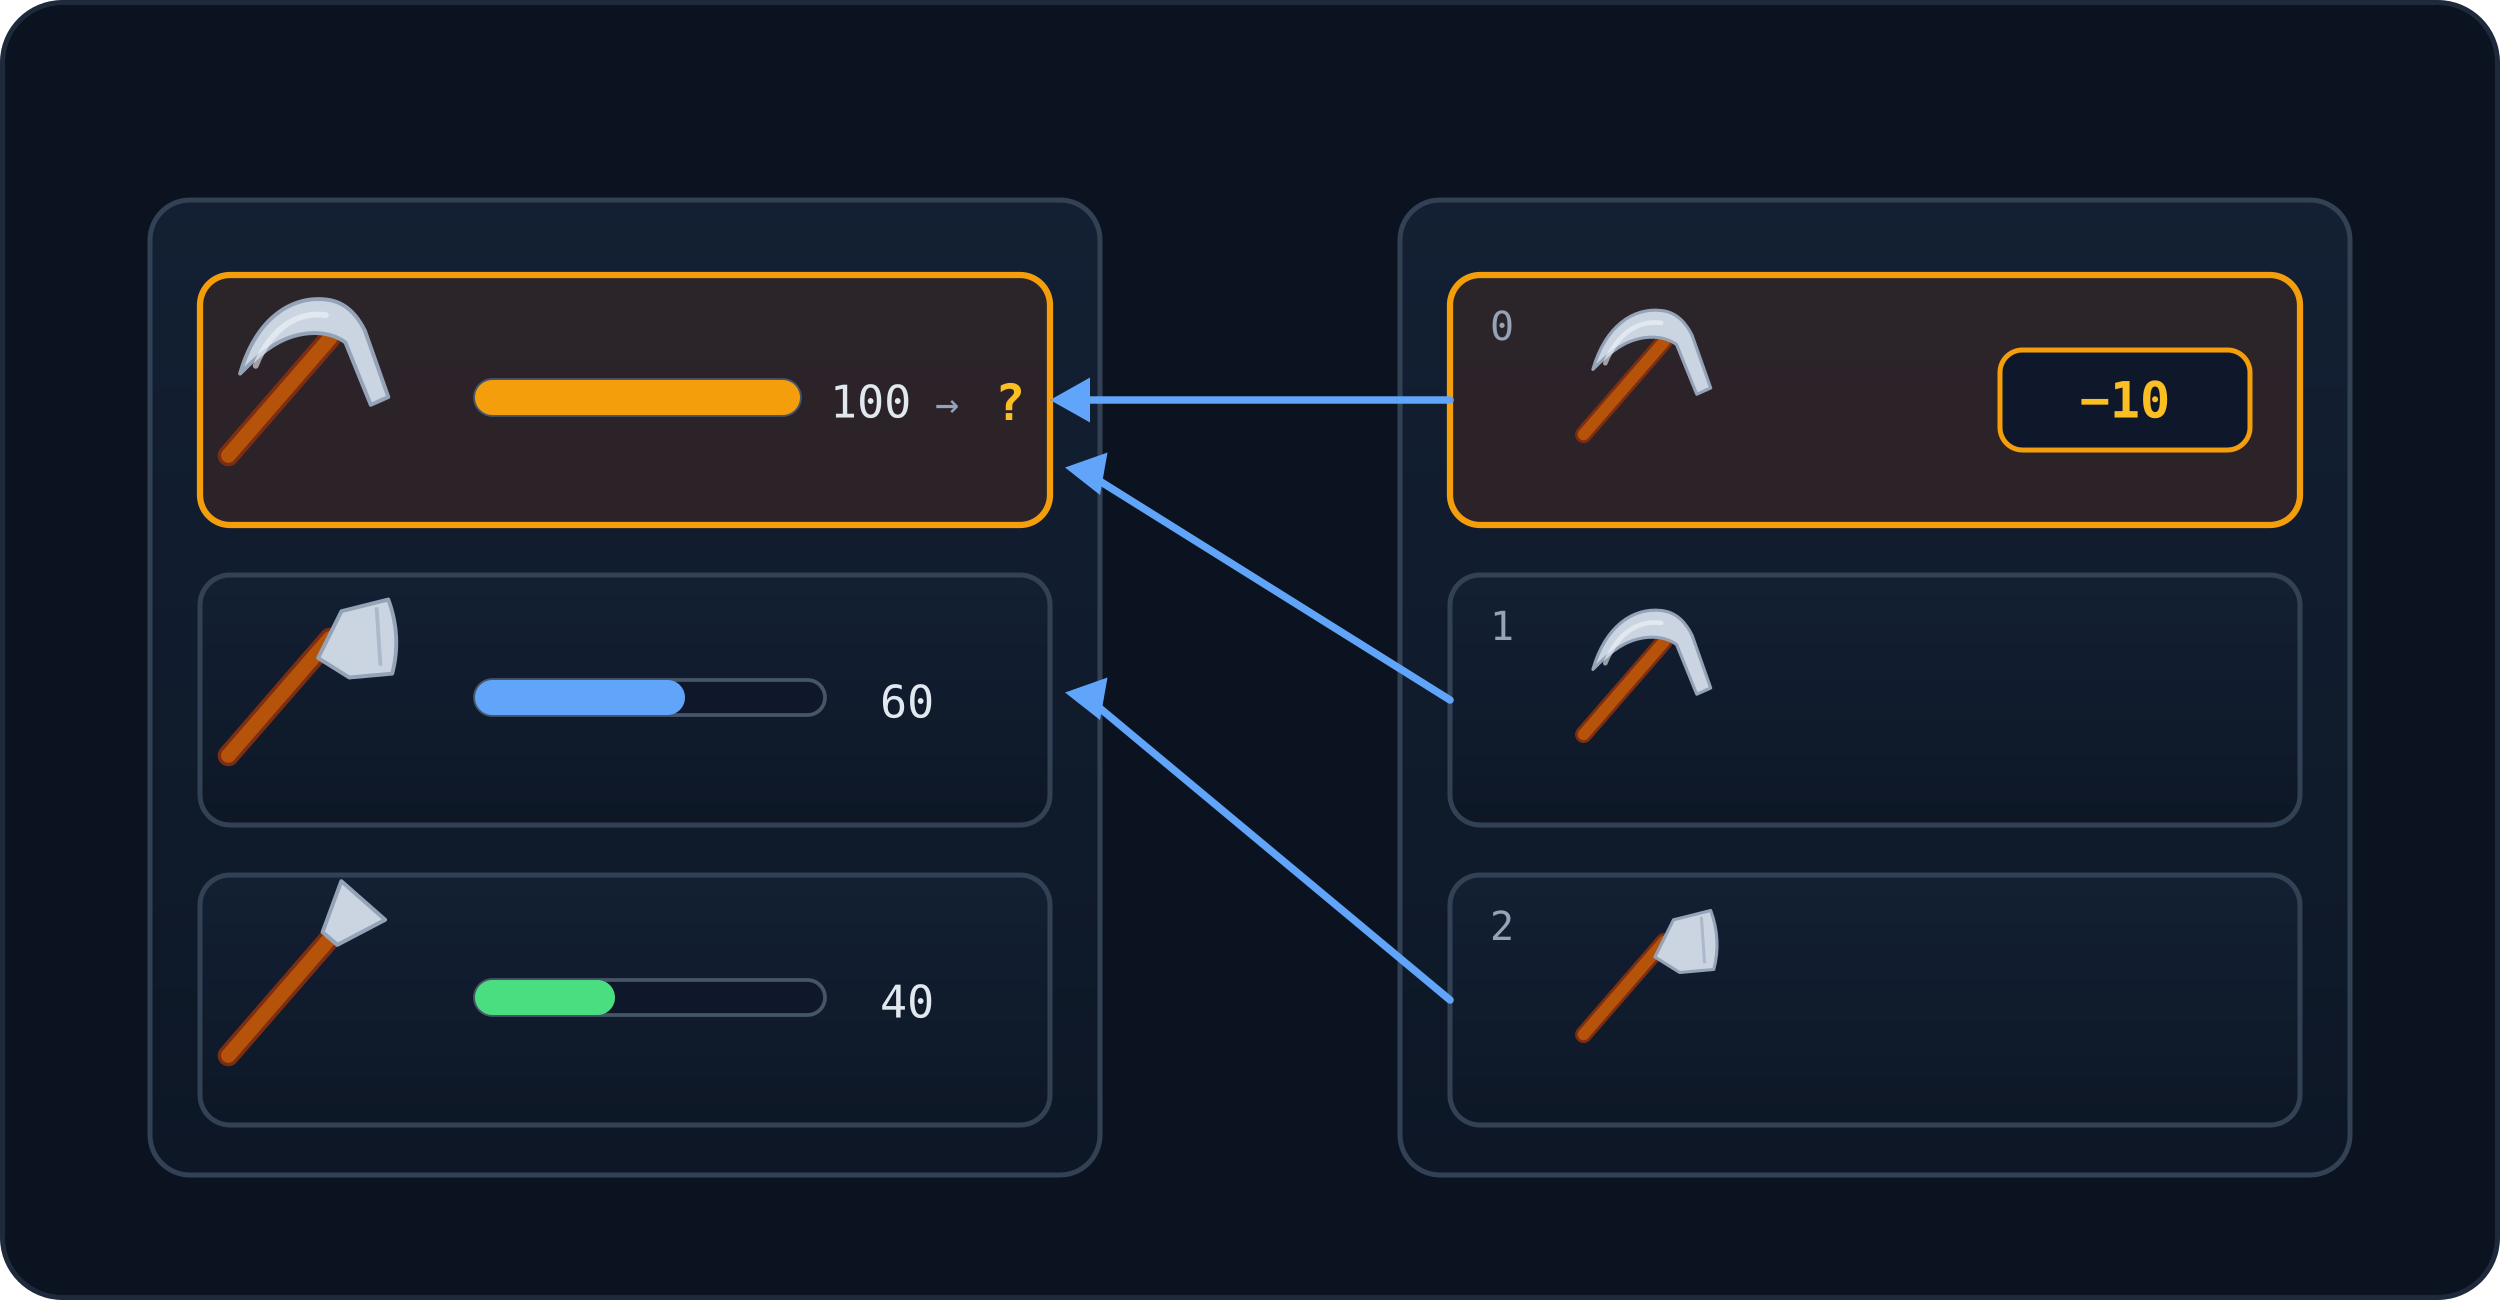
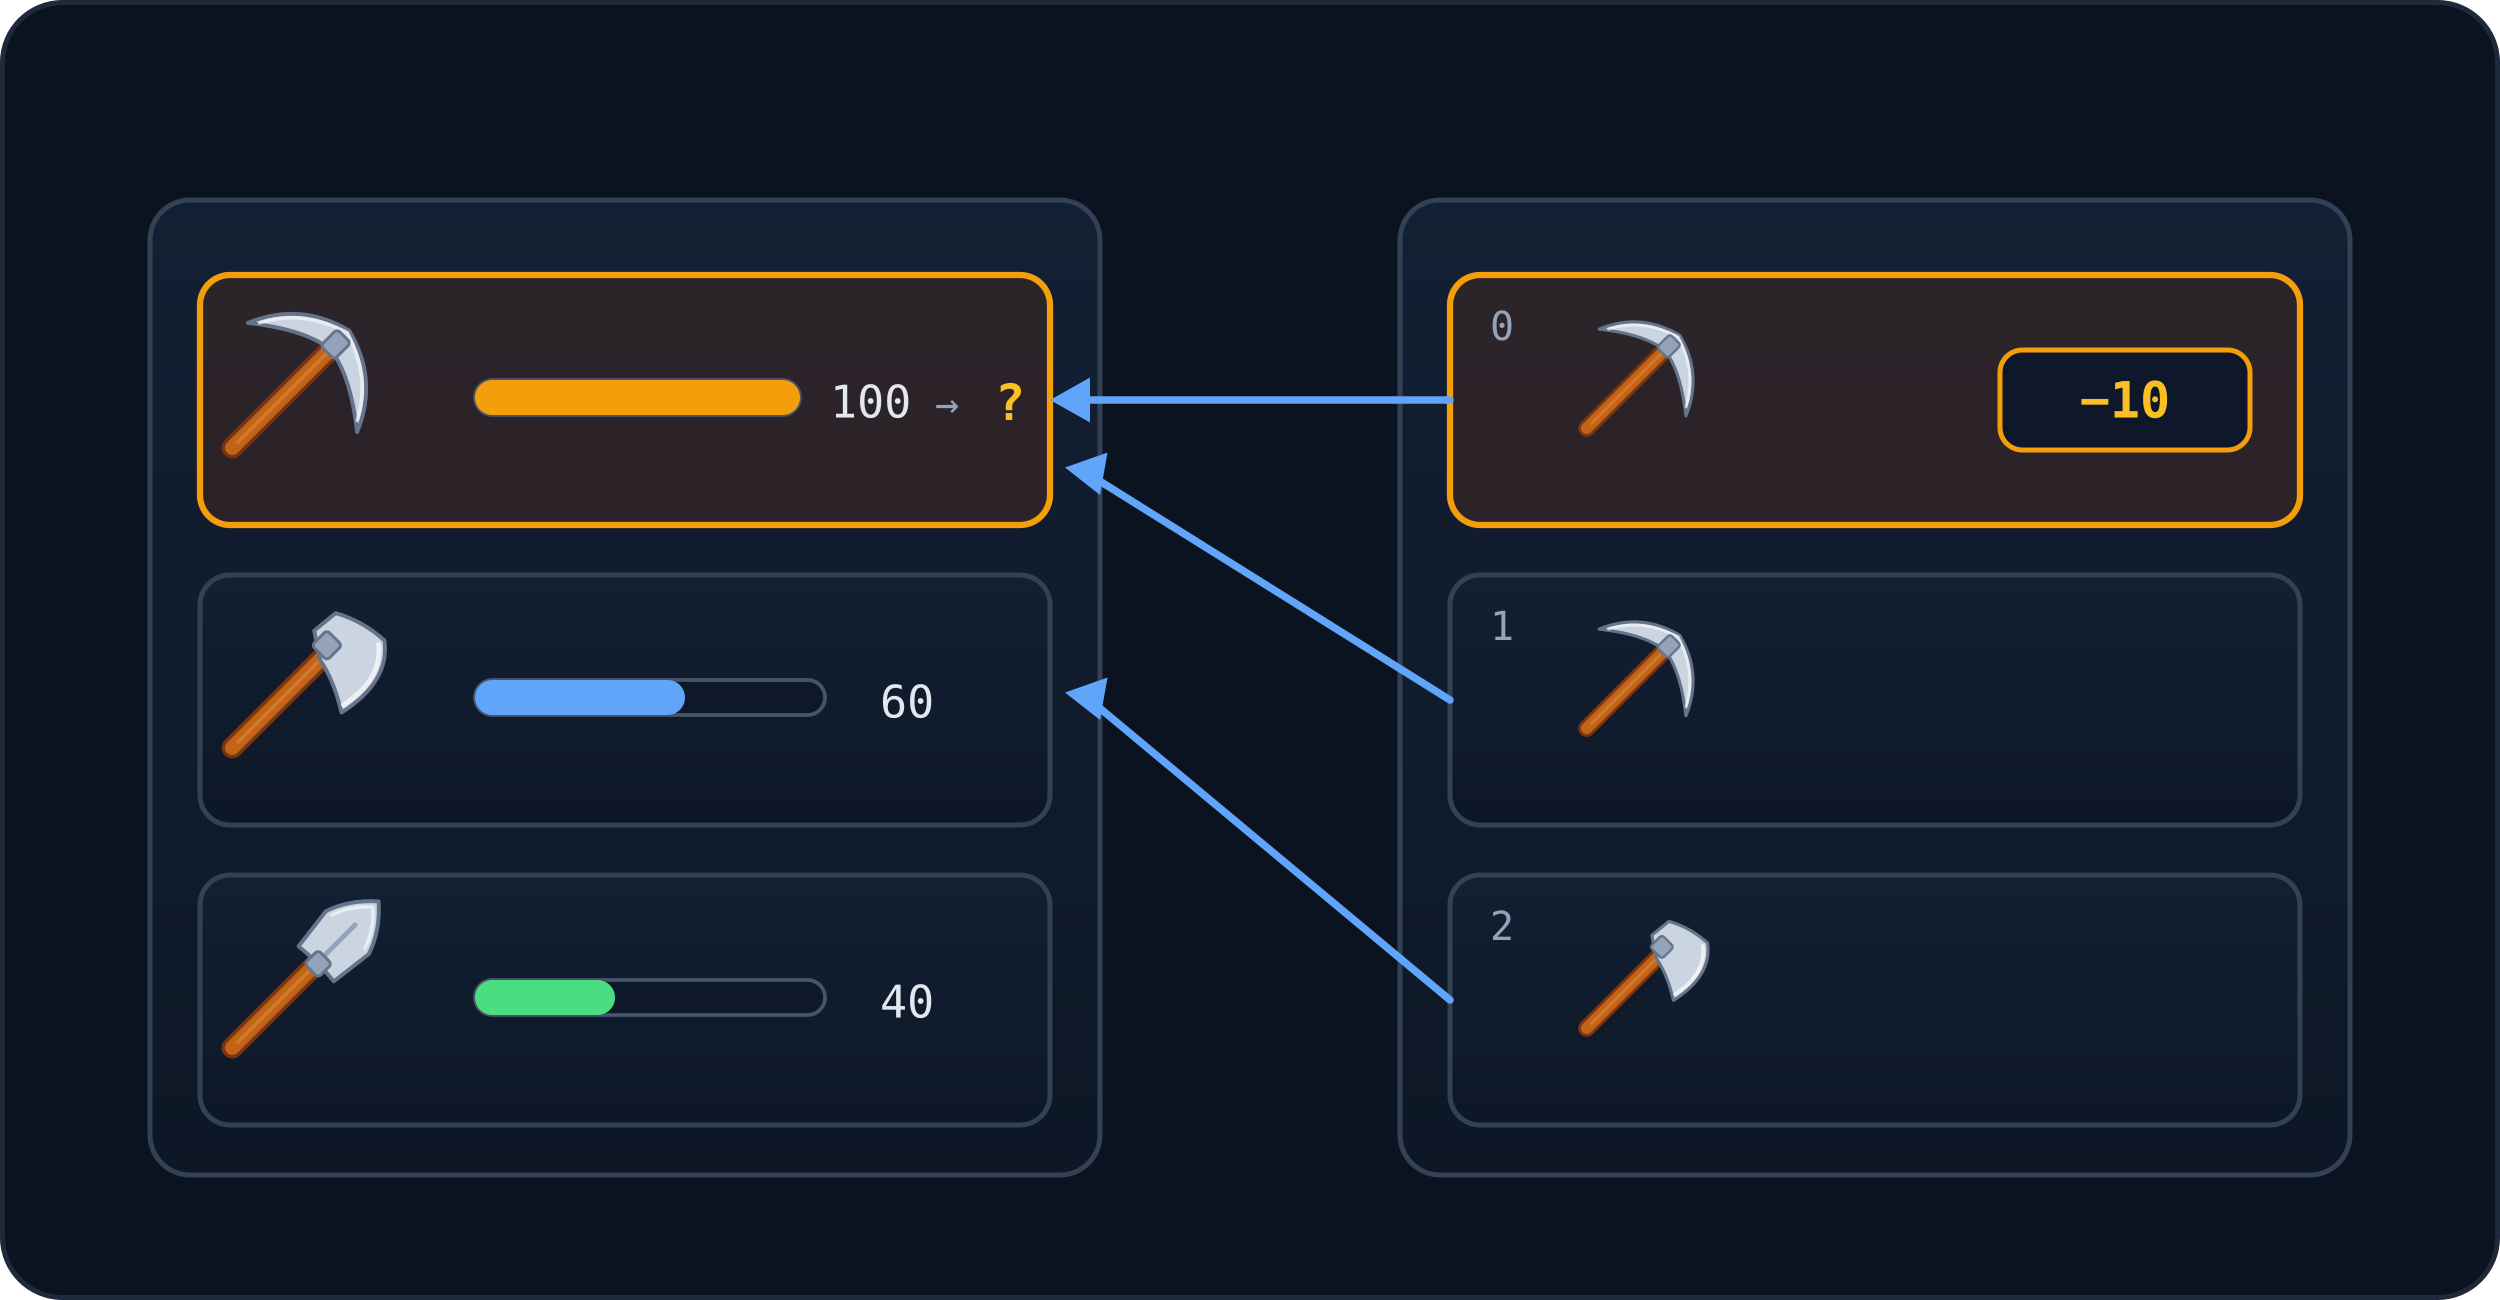
<svg xmlns="http://www.w3.org/2000/svg" viewBox="0 0 1000 520" role="img" aria-labelledby="hotbarTitle hotbarDesc">
  <defs>
    <linearGradient id="bagPanel" x1="0" y1="0" x2="0" y2="1">
      <stop offset="0%" stop-color="#132033" />
      <stop offset="100%" stop-color="#0d1726" />
    </linearGradient>
    <g id="handle">
-       <line x1="12" y1="90" x2="64" y2="30" stroke="#7c2d12" stroke-width="11" stroke-linecap="round" />
-       <line x1="12" y1="90" x2="64" y2="30" stroke="#b45309" stroke-width="7.5" stroke-linecap="round" />
+       <line x1="14" y1="86" x2="68" y2="32" stroke="#78350f" stroke-width="11" stroke-linecap="round" />
+       <line x1="14" y1="86" x2="68" y2="32" stroke="#c26318" stroke-width="7.5" stroke-linecap="round" />
+       <line x1="17" y1="83" x2="64" y2="36" stroke="#e08938" stroke-width="2" stroke-linecap="round" opacity="0.55" />
    </g>
    <g id="pickaxe">
      <use href="#handle" />
-       <path d="M 18 48 C 26 20 44 8 62 10 C 72 11 78 18 82 26 L 94 60 L 85 64 L 72 32 C 64 26 52 26 42 30 C 32 34 24 42 18 48 Z" fill="#cbd5e1" stroke="#94a3b8" stroke-width="2" stroke-linejoin="round" />
-       <path d="M 26 44 C 34 24 48 16 62 18" fill="none" stroke="#f1f5f9" stroke-width="3" stroke-linecap="round" opacity="0.6" />
+       <path d="M 22 22 Q 49 11 74 26 Q 89 51 78 78 Q 75 51 66 38 L 62 34 Q 49 25 22 22 Z" fill="#cbd5e1" stroke="#64748b" stroke-width="2" stroke-linejoin="round" />
+       <path d="M 28 22 Q 50 15 73 27 Q 85 50 78 72" fill="none" stroke="#f8fafc" stroke-width="1.8" stroke-linecap="round" opacity="0.65" />
+       <rect x="61" y="28" width="12" height="10" rx="2" transform="rotate(-45 67 33)" fill="#94a3b8" stroke="#64748b" stroke-width="1.5" />
    </g>
    <g id="axe">
      <use href="#handle" />
-       <path d="M 58 40 L 70 16 L 94 10 Q 101 29 96 48 L 74 50 Z" fill="#cbd5e1" stroke="#94a3b8" stroke-width="2" stroke-linejoin="round" />
-       <path d="M 88 14 L 90 44" fill="none" stroke="#94a3b8" stroke-width="2" opacity="0.55" />
+       <path d="M 56 26 L 67 17 Q 81 21 92 31 Q 95 52 70 68 Q 66 51 59 41 Z" fill="#cbd5e1" stroke="#64748b" stroke-width="2" stroke-linejoin="round" />
+       <path d="M 89 33 Q 91 51 71 64" fill="none" stroke="#f8fafc" stroke-width="2.4" stroke-linecap="round" opacity="0.75" />
+       <rect x="57" y="28" width="11" height="11" rx="2" transform="rotate(-45 62.5 33.5)" fill="#94a3b8" stroke="#64748b" stroke-width="1.5" />
    </g>
    <g id="shovel">
-       <use href="#handle" />
-       <path d="M 60.3 26.7 L 69.9 0.6 L 92.4 20.4 L 67.8 33.3 Z" fill="#cbd5e1" stroke="#94a3b8" stroke-width="2" stroke-linejoin="round" />
-       <path d="M 62 28.5 L 68 33" fill="none" stroke="#94a3b8" stroke-width="2" opacity="0.55" />
+       <line x1="14" y1="86" x2="58" y2="42" stroke="#78350f" stroke-width="11" stroke-linecap="round" />
+       <line x1="14" y1="86" x2="58" y2="42" stroke="#c26318" stroke-width="7.5" stroke-linecap="round" />
+       <line x1="17" y1="83" x2="54" y2="46" stroke="#e08938" stroke-width="2" stroke-linecap="round" opacity="0.55" />
+       <path d="M 48 34 L 62 16 Q 74 10 89 11 Q 90 26 84 38 L 66 52 Q 59 43 48 34 Z" fill="#cbd5e1" stroke="#64748b" stroke-width="2" stroke-linejoin="round" />
+       <path d="M 65 18 Q 75 13 86 14 Q 87 25 82 35" fill="none" stroke="#f8fafc" stroke-width="1.8" stroke-linecap="round" opacity="0.65" />
+       <line x1="56" y1="44" x2="77" y2="23" stroke="#94a3b8" stroke-width="2.5" stroke-linecap="round" />
+       <rect x="53" y="38" width="10" height="10" rx="2" transform="rotate(-45 58 43)" fill="#94a3b8" stroke="#64748b" stroke-width="1.5" />
    </g>
  </defs>
  <rect x="1" y="1" width="998" height="518" rx="24" fill="#0b1220" stroke="#1e293b" stroke-width="2" />
  <rect x="60" y="80" width="380" height="390" rx="16" fill="url(#bagPanel)" stroke="#334155" stroke-width="2" />
  <g>
    <rect x="80" y="110" width="340" height="100" rx="12" fill="#78350f" opacity="0.25" />
    <rect x="80" y="110" width="340" height="100" rx="12" fill="none" stroke="#f59e0b" stroke-width="2.5" />
    <use href="#pickaxe" transform="translate(82 112) scale(0.78)" />
    <rect x="190" y="152" width="130" height="14" rx="7" fill="#0f172a" stroke="#475569" stroke-width="1.5" />
    <rect x="190" y="152" width="130" height="14" rx="7" fill="#f59e0b" />
    <text x="332" y="167" font-family="ui-monospace, SFMono-Regular, Menlo, Consolas, monospace" font-size="18" fill="#e2e8f0">100</text>
    <text x="374" y="167" font-family="ui-monospace, SFMono-Regular, Menlo, Consolas, monospace" font-size="16" fill="#94a3b8">→</text>
    <text x="398" y="168" font-family="ui-monospace, SFMono-Regular, Menlo, Consolas, monospace" font-size="20" font-weight="600" fill="#fbbf24">?</text>
  </g>
  <g>
    <rect x="80" y="230" width="340" height="100" rx="12" fill="url(#bagPanel)" stroke="#334155" stroke-width="2" />
    <use href="#axe" transform="translate(82 232) scale(0.78)" />
    <rect x="190" y="272" width="140" height="14" rx="7" fill="#0f172a" stroke="#475569" stroke-width="1.5" />
    <rect x="190" y="272" width="84" height="14" rx="7" fill="#60a5fa" />
    <text x="352" y="287" font-family="ui-monospace, SFMono-Regular, Menlo, Consolas, monospace" font-size="18" fill="#e2e8f0">60</text>
  </g>
  <g>
    <rect x="80" y="350" width="340" height="100" rx="12" fill="url(#bagPanel)" stroke="#334155" stroke-width="2" />
    <use href="#shovel" transform="translate(82 352) scale(0.78)" />
    <rect x="190" y="392" width="140" height="14" rx="7" fill="#0f172a" stroke="#475569" stroke-width="1.5" />
    <rect x="190" y="392" width="56" height="14" rx="7" fill="#4ade80" />
    <text x="352" y="407" font-family="ui-monospace, SFMono-Regular, Menlo, Consolas, monospace" font-size="18" fill="#e2e8f0">40</text>
  </g>
  <rect x="560" y="80" width="380" height="390" rx="16" fill="url(#bagPanel)" stroke="#334155" stroke-width="2" />
  <g>
    <rect x="580" y="110" width="340" height="100" rx="12" fill="#78350f" opacity="0.25" />
    <rect x="580" y="110" width="340" height="100" rx="12" fill="none" stroke="#f59e0b" stroke-width="2.5" />
    <text x="596" y="136" font-family="ui-monospace, SFMono-Regular, Menlo, Consolas, monospace" font-size="16" fill="#94a3b8">0</text>
    <use href="#pickaxe" transform="translate(626 118) scale(0.62)" />
    <rect x="800" y="140" width="100" height="40" rx="9" fill="#0f172a" stroke="#f59e0b" stroke-width="2" />
    <text x="850" y="167" text-anchor="middle" font-family="ui-monospace, SFMono-Regular, Menlo, Consolas, monospace" font-size="20" font-weight="700" fill="#fbbf24">−10</text>
  </g>
  <g>
    <rect x="580" y="230" width="340" height="100" rx="12" fill="url(#bagPanel)" stroke="#334155" stroke-width="2" />
    <text x="596" y="256" font-family="ui-monospace, SFMono-Regular, Menlo, Consolas, monospace" font-size="16" fill="#94a3b8">1</text>
    <use href="#pickaxe" transform="translate(626 238) scale(0.62)" />
  </g>
  <g>
    <rect x="580" y="350" width="340" height="100" rx="12" fill="url(#bagPanel)" stroke="#334155" stroke-width="2" />
    <text x="596" y="376" font-family="ui-monospace, SFMono-Regular, Menlo, Consolas, monospace" font-size="16" fill="#94a3b8">2</text>
    <use href="#axe" transform="translate(626 358) scale(0.62)" />
  </g>
  <g stroke="#60a5fa" stroke-width="3" stroke-linecap="round">
    <line x1="580" y1="160" x2="436" y2="160" />
    <line x1="580" y1="280" x2="436" y2="190" />
    <line x1="580" y1="400" x2="436" y2="280" />
  </g>
  <g fill="#60a5fa">
    <polygon points="436,151 420,160 436,169" />
    <polygon points="443,181 426,187 440,198" />
    <polygon points="443,271 426,277 440,288" />
  </g>
</svg>
